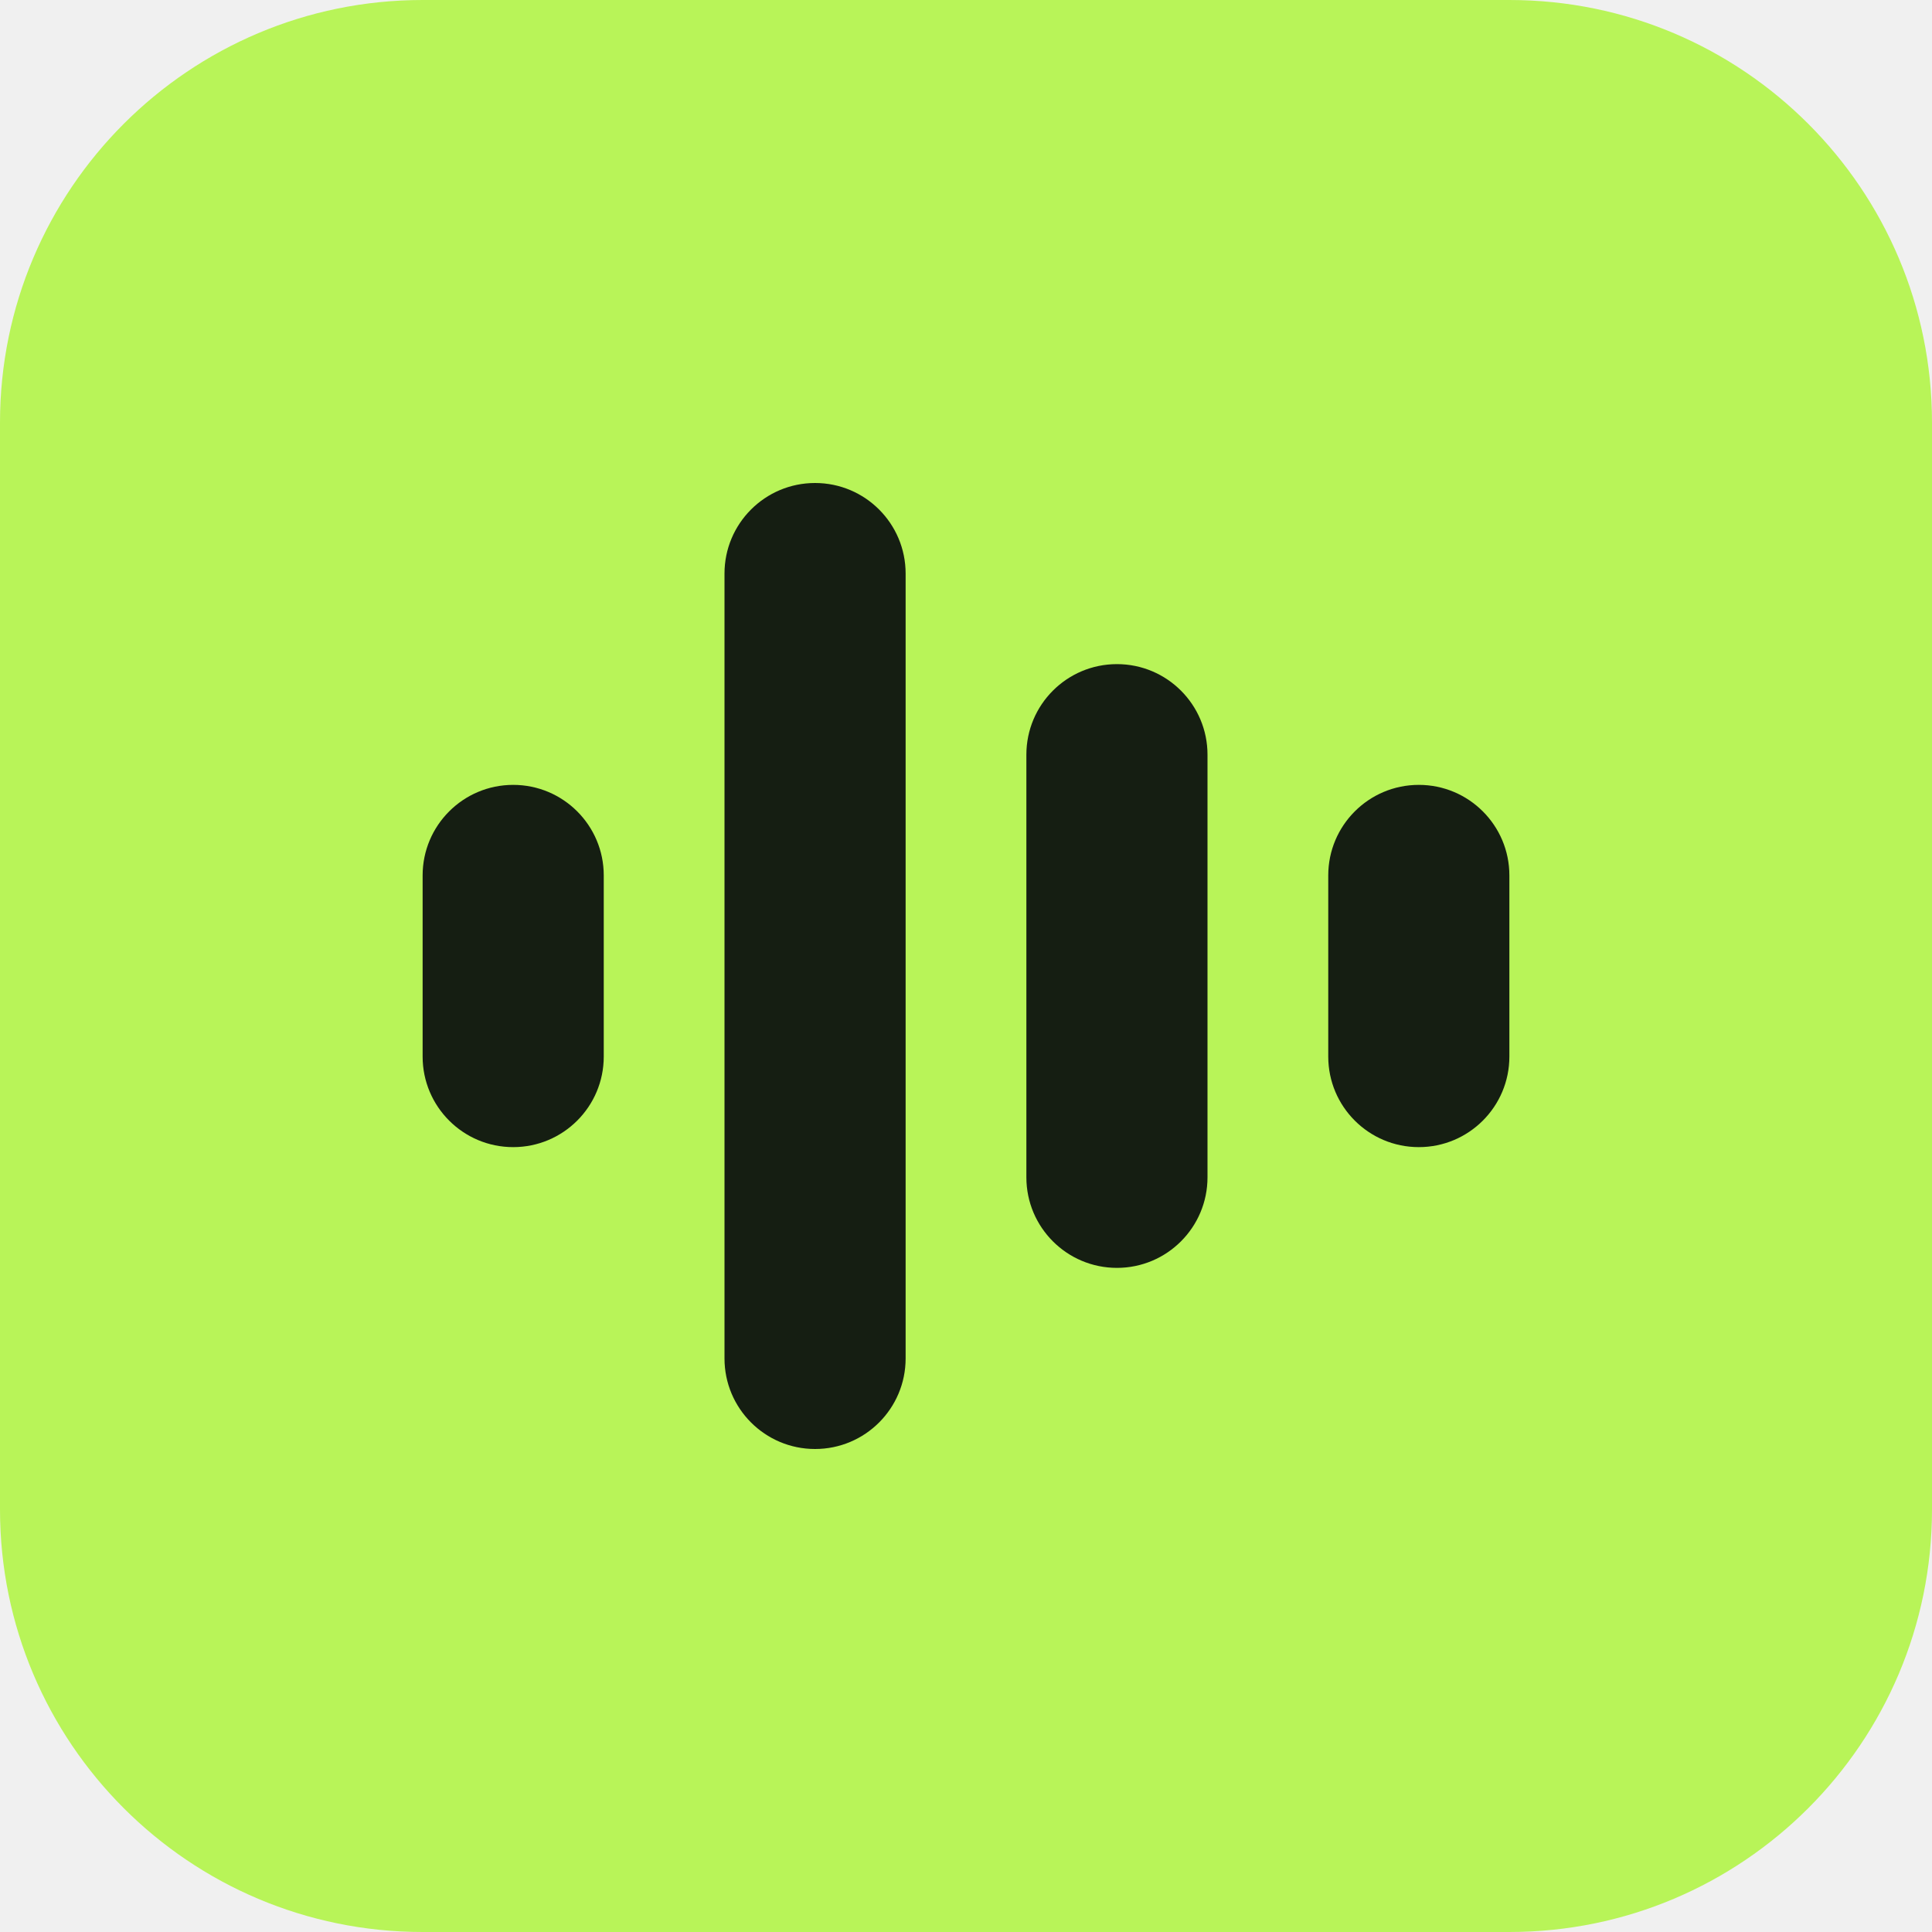
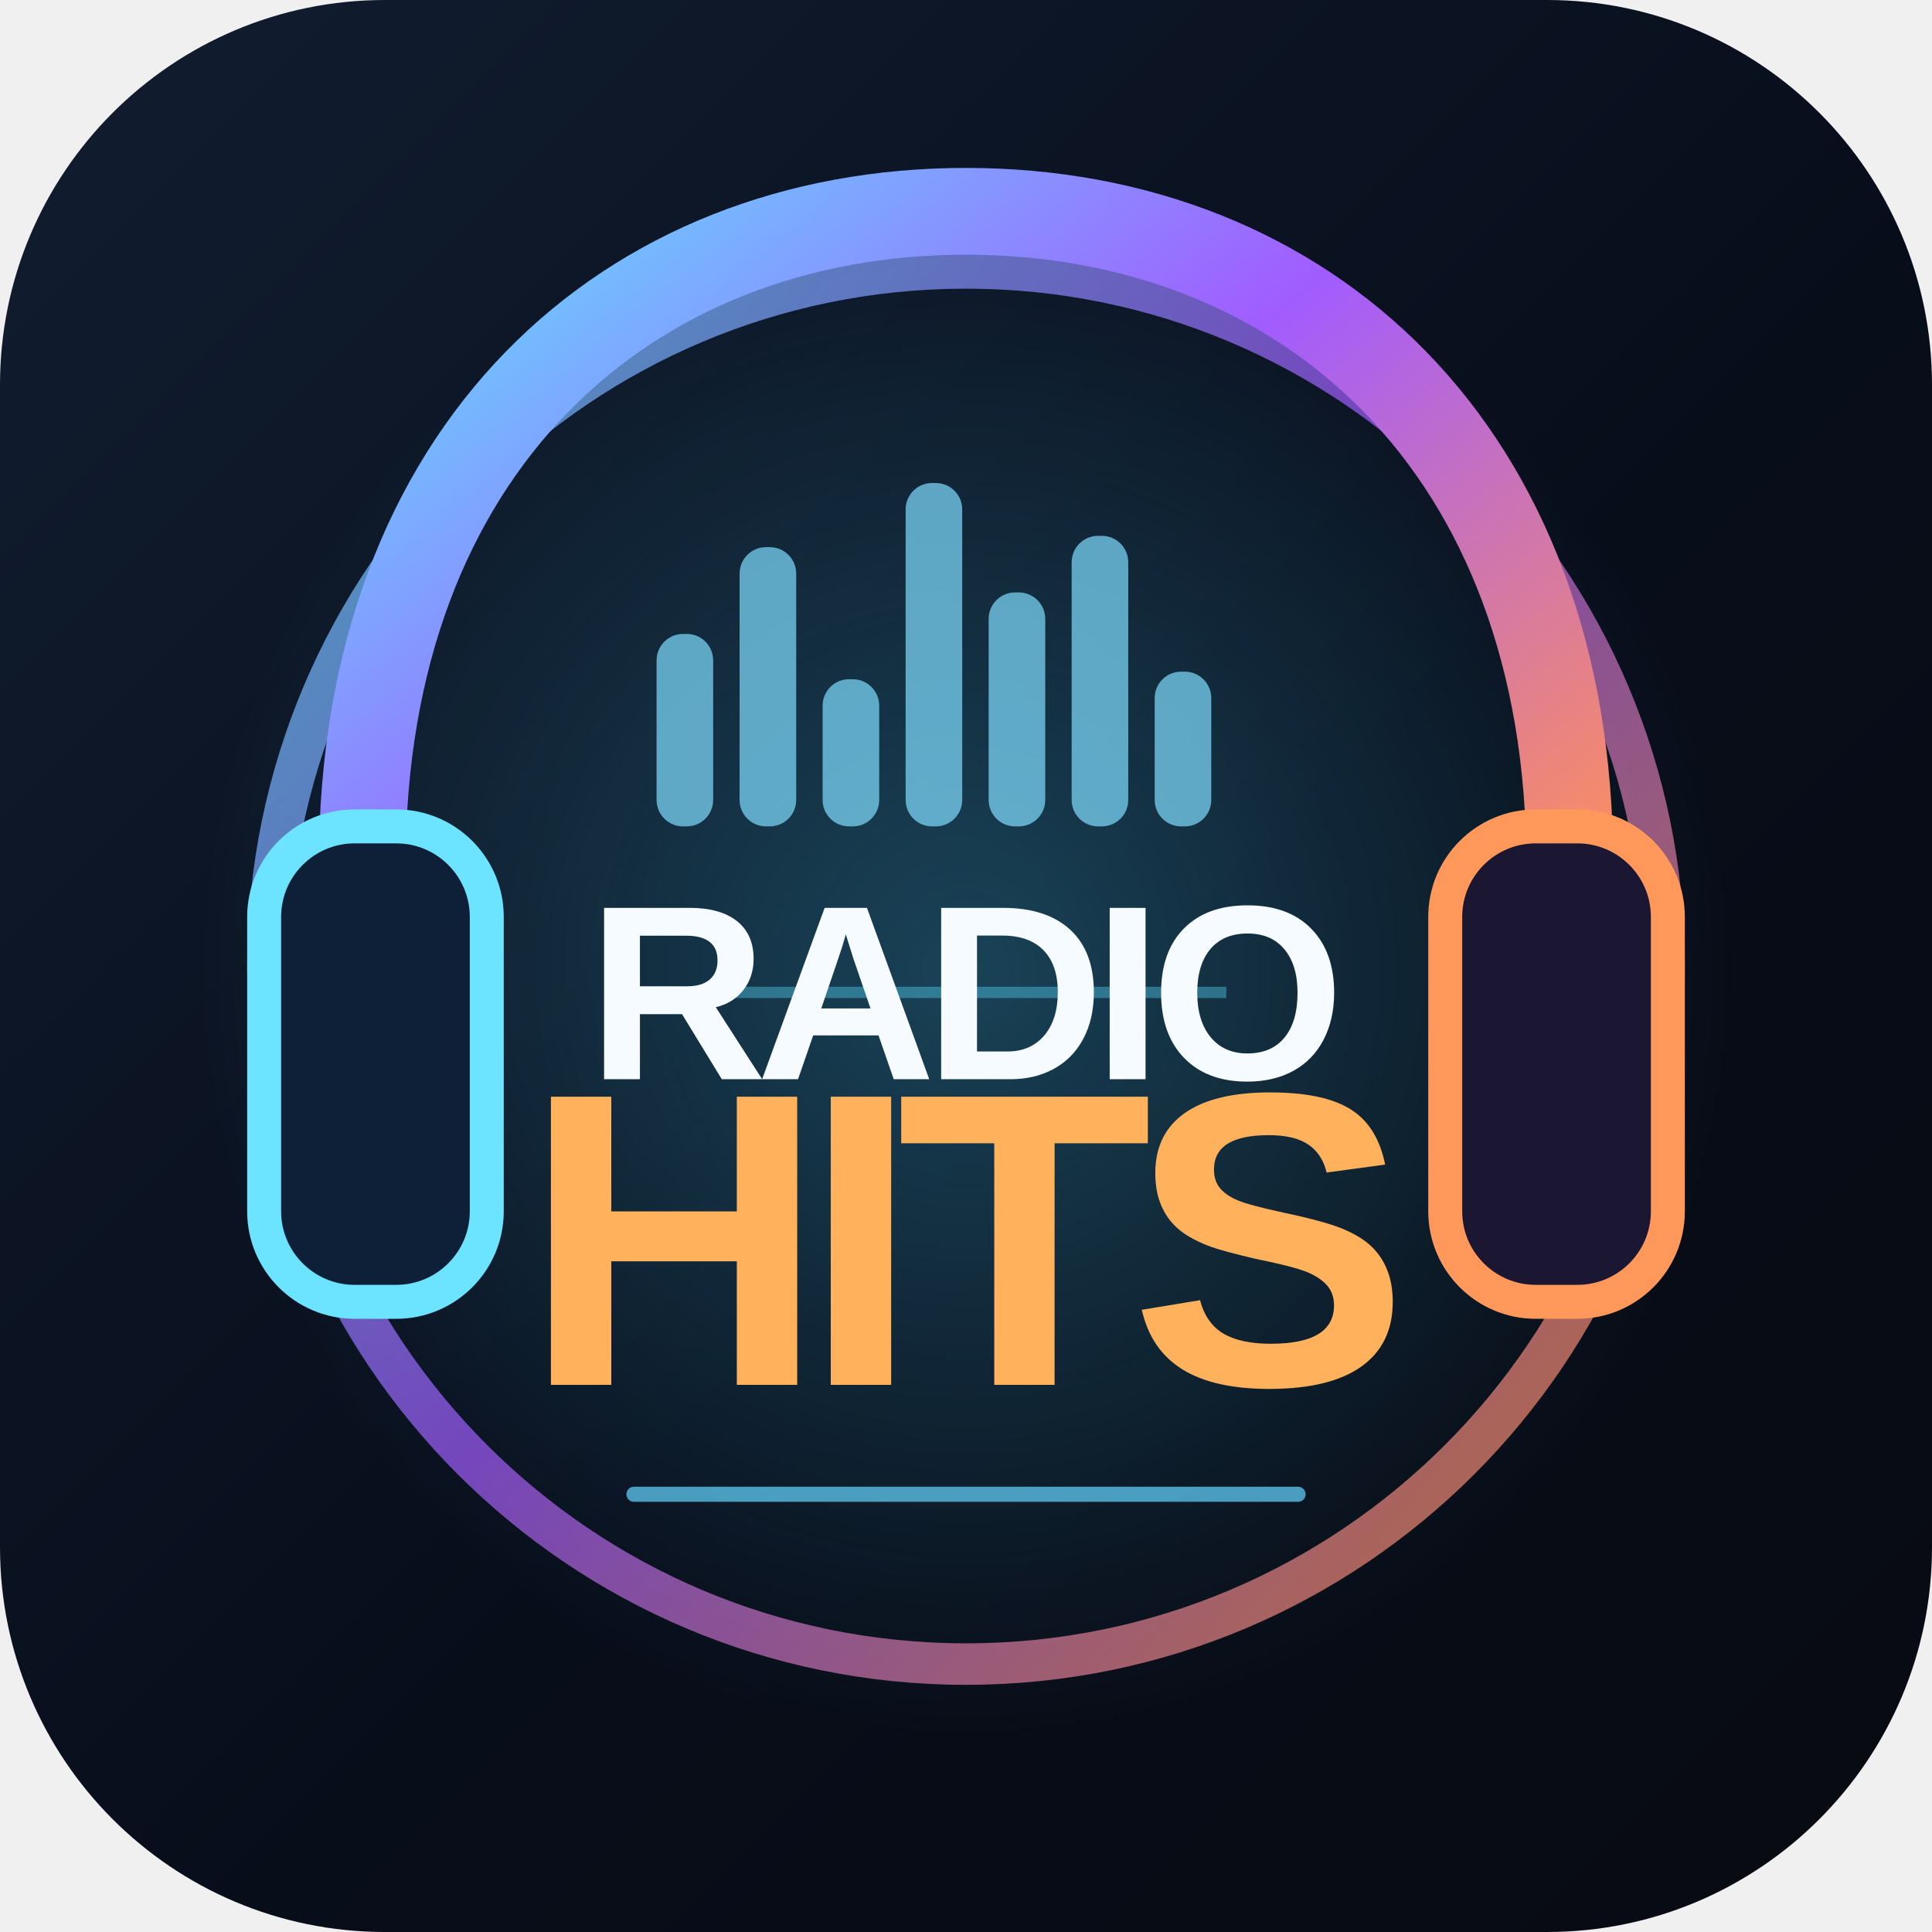
- <svg xmlns="http://www.w3.org/2000/svg" width="64" height="64" viewBox="0 0 64 64">
-   <rect width="64" height="64" rx="14" fill="#b8f458" />
-   <g fill="#151e12">
-     <rect x="14" y="26" width="6" height="12" rx="3" />
-     <rect x="24" y="16" width="6" height="32" rx="3" />
-     <rect x="34" y="22" width="6" height="20" rx="3" />
-     <rect x="44" y="26" width="6" height="12" rx="3" />
+ <svg xmlns="http://www.w3.org/2000/svg" viewBox="0 0 512 512" role="img" aria-label="Radio Hits">
+   <defs>
+     <linearGradient id="base" x1="0" y1="0" x2="1" y2="1">
+       <stop stop-color="#111e31" />
+       <stop offset=".56" stop-color="#080d1a" />
+       <stop offset="1" stop-color="#080b11" />
+     </linearGradient>
+     <linearGradient id="edge" x1="0" y1="0" x2="1" y2=".85">
+       <stop stop-color="#61e3ff" />
+       <stop offset=".5" stop-color="#a15cff" />
+       <stop offset="1" stop-color="#ff905a" />
+     </linearGradient>
+     <radialGradient id="a">
+       <stop stop-color="#48d6ff" stop-opacity=".26" />
+       <stop offset="1" stop-color="#48d6ff" stop-opacity="0" />
+     </radialGradient>
+     <filter id="blur">
+       <feGaussianBlur stdDeviation="15" />
+     </filter>
+     <pattern id="grain" width="48" height="48" patternUnits="userSpaceOnUse">
+       <path d="M0 47h48M47 0v48" stroke="#fff" stroke-opacity=".035" stroke-width="1" />
+     </pattern>
+   </defs>
+   <rect width="512" height="512" rx="102" fill="url(#base)" />
+   <circle cx="256" cy="257" r="205" fill="url(#a)" />
+   <circle cx="256" cy="256" r="185" fill="none" stroke="url(#edge)" stroke-width="11" opacity=".7" />
+   <path d="M96 278v-49c0-110 70-173 160-173s160 63 160 173v49" fill="none" stroke="url(#edge)" stroke-width="23" stroke-linecap="round" />
+   <rect x="70" y="219" width="59" height="126" rx="24" fill="#0d2038" stroke="#6de4ff" stroke-width="9" />
+   <rect x="383" y="219" width="59" height="126" rx="24" fill="#1b1631" stroke="#ff985a" stroke-width="9" />
+   <g fill="#7fddff" opacity=".7">
+     <rect x="174" y="168" width="15" height="51" rx="7" />
+     <rect x="196" y="145" width="15" height="74" rx="7" />
+     <rect x="218" y="180" width="15" height="39" rx="7" />
+     <rect x="240" y="128" width="15" height="91" rx="7" />
+     <rect x="262" y="157" width="15" height="62" rx="7" />
+     <rect x="284" y="142" width="15" height="77" rx="7" />
+     <rect x="306" y="178" width="15" height="41" rx="7" />
  </g>
+   <path d="M187 263h138" stroke="#5addff" stroke-opacity=".38" stroke-width="3" />
+   <text x="256" y="286" font-family="Arial,DejaVu Sans,sans-serif" font-size="66" font-weight="900" text-anchor="middle" letter-spacing="-3" fill="#f6fbff">RADIO</text>
+   <text x="256" y="367" font-family="Arial,DejaVu Sans,sans-serif" font-size="111" font-weight="900" text-anchor="middle" letter-spacing="-6" fill="#ffb25b">HITS</text>
+   <path d="M168 396h176" stroke="#64d6ff" stroke-width="4" stroke-linecap="round" opacity=".7" />
</svg>
